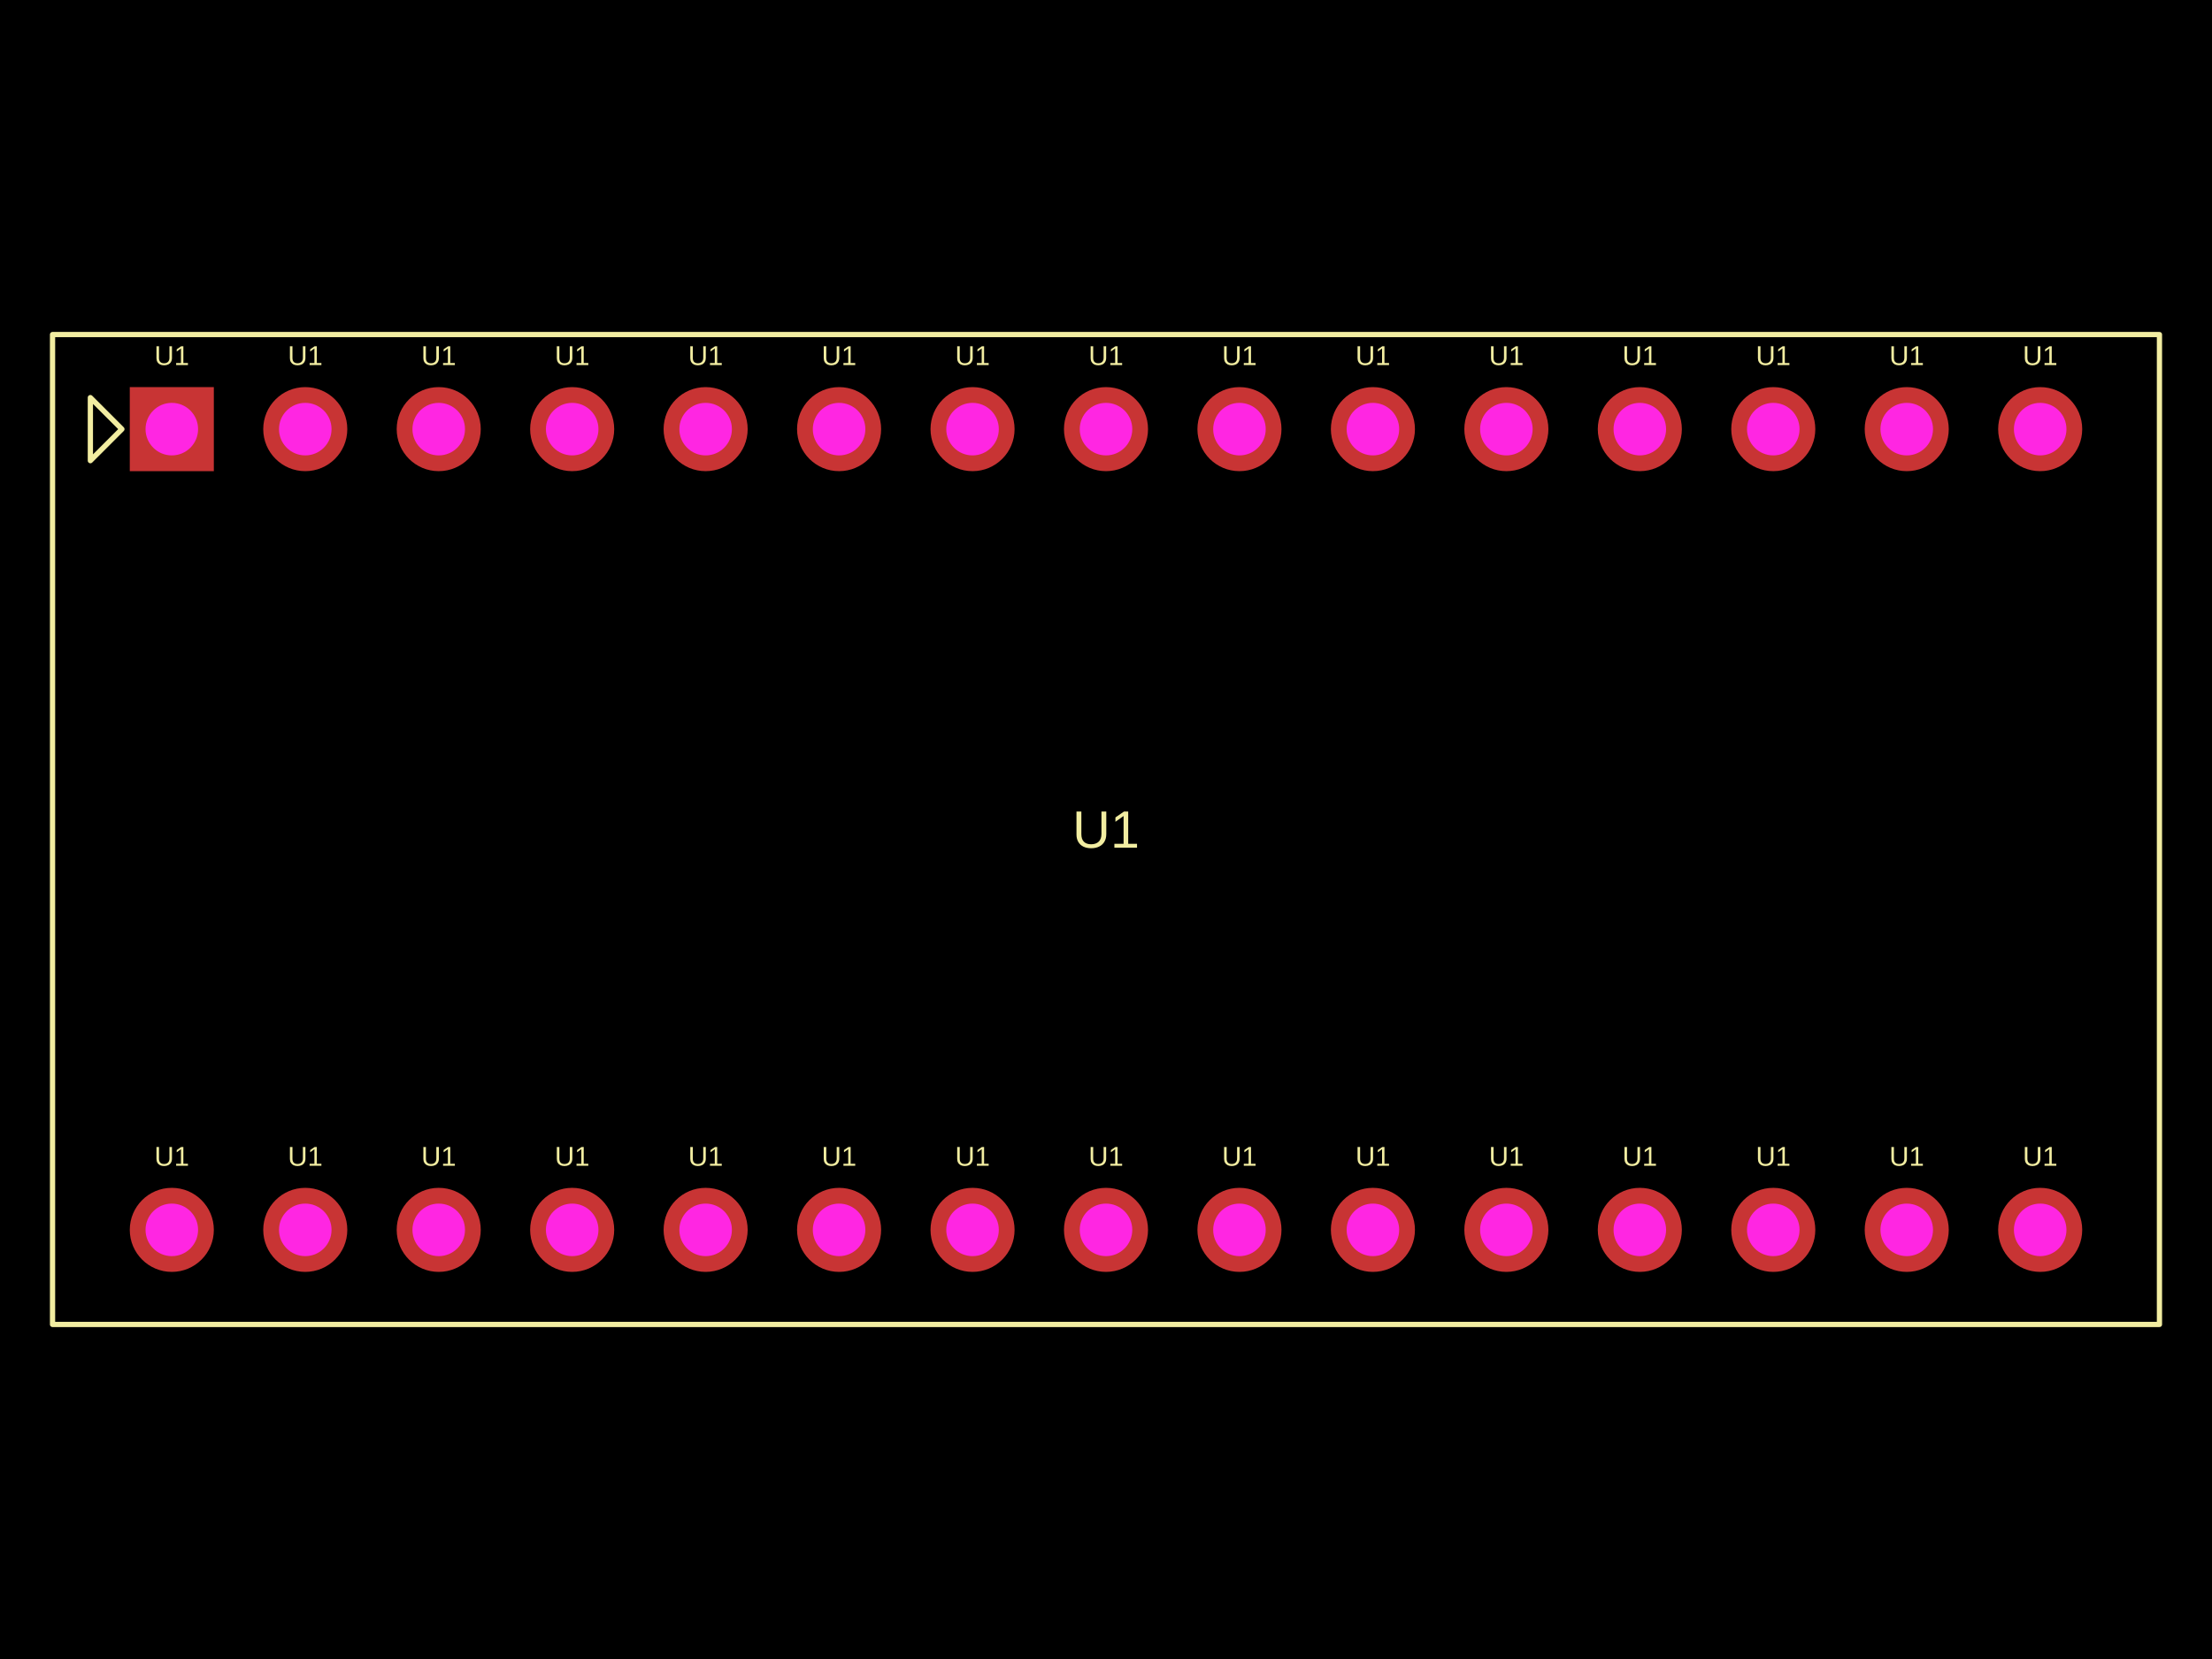
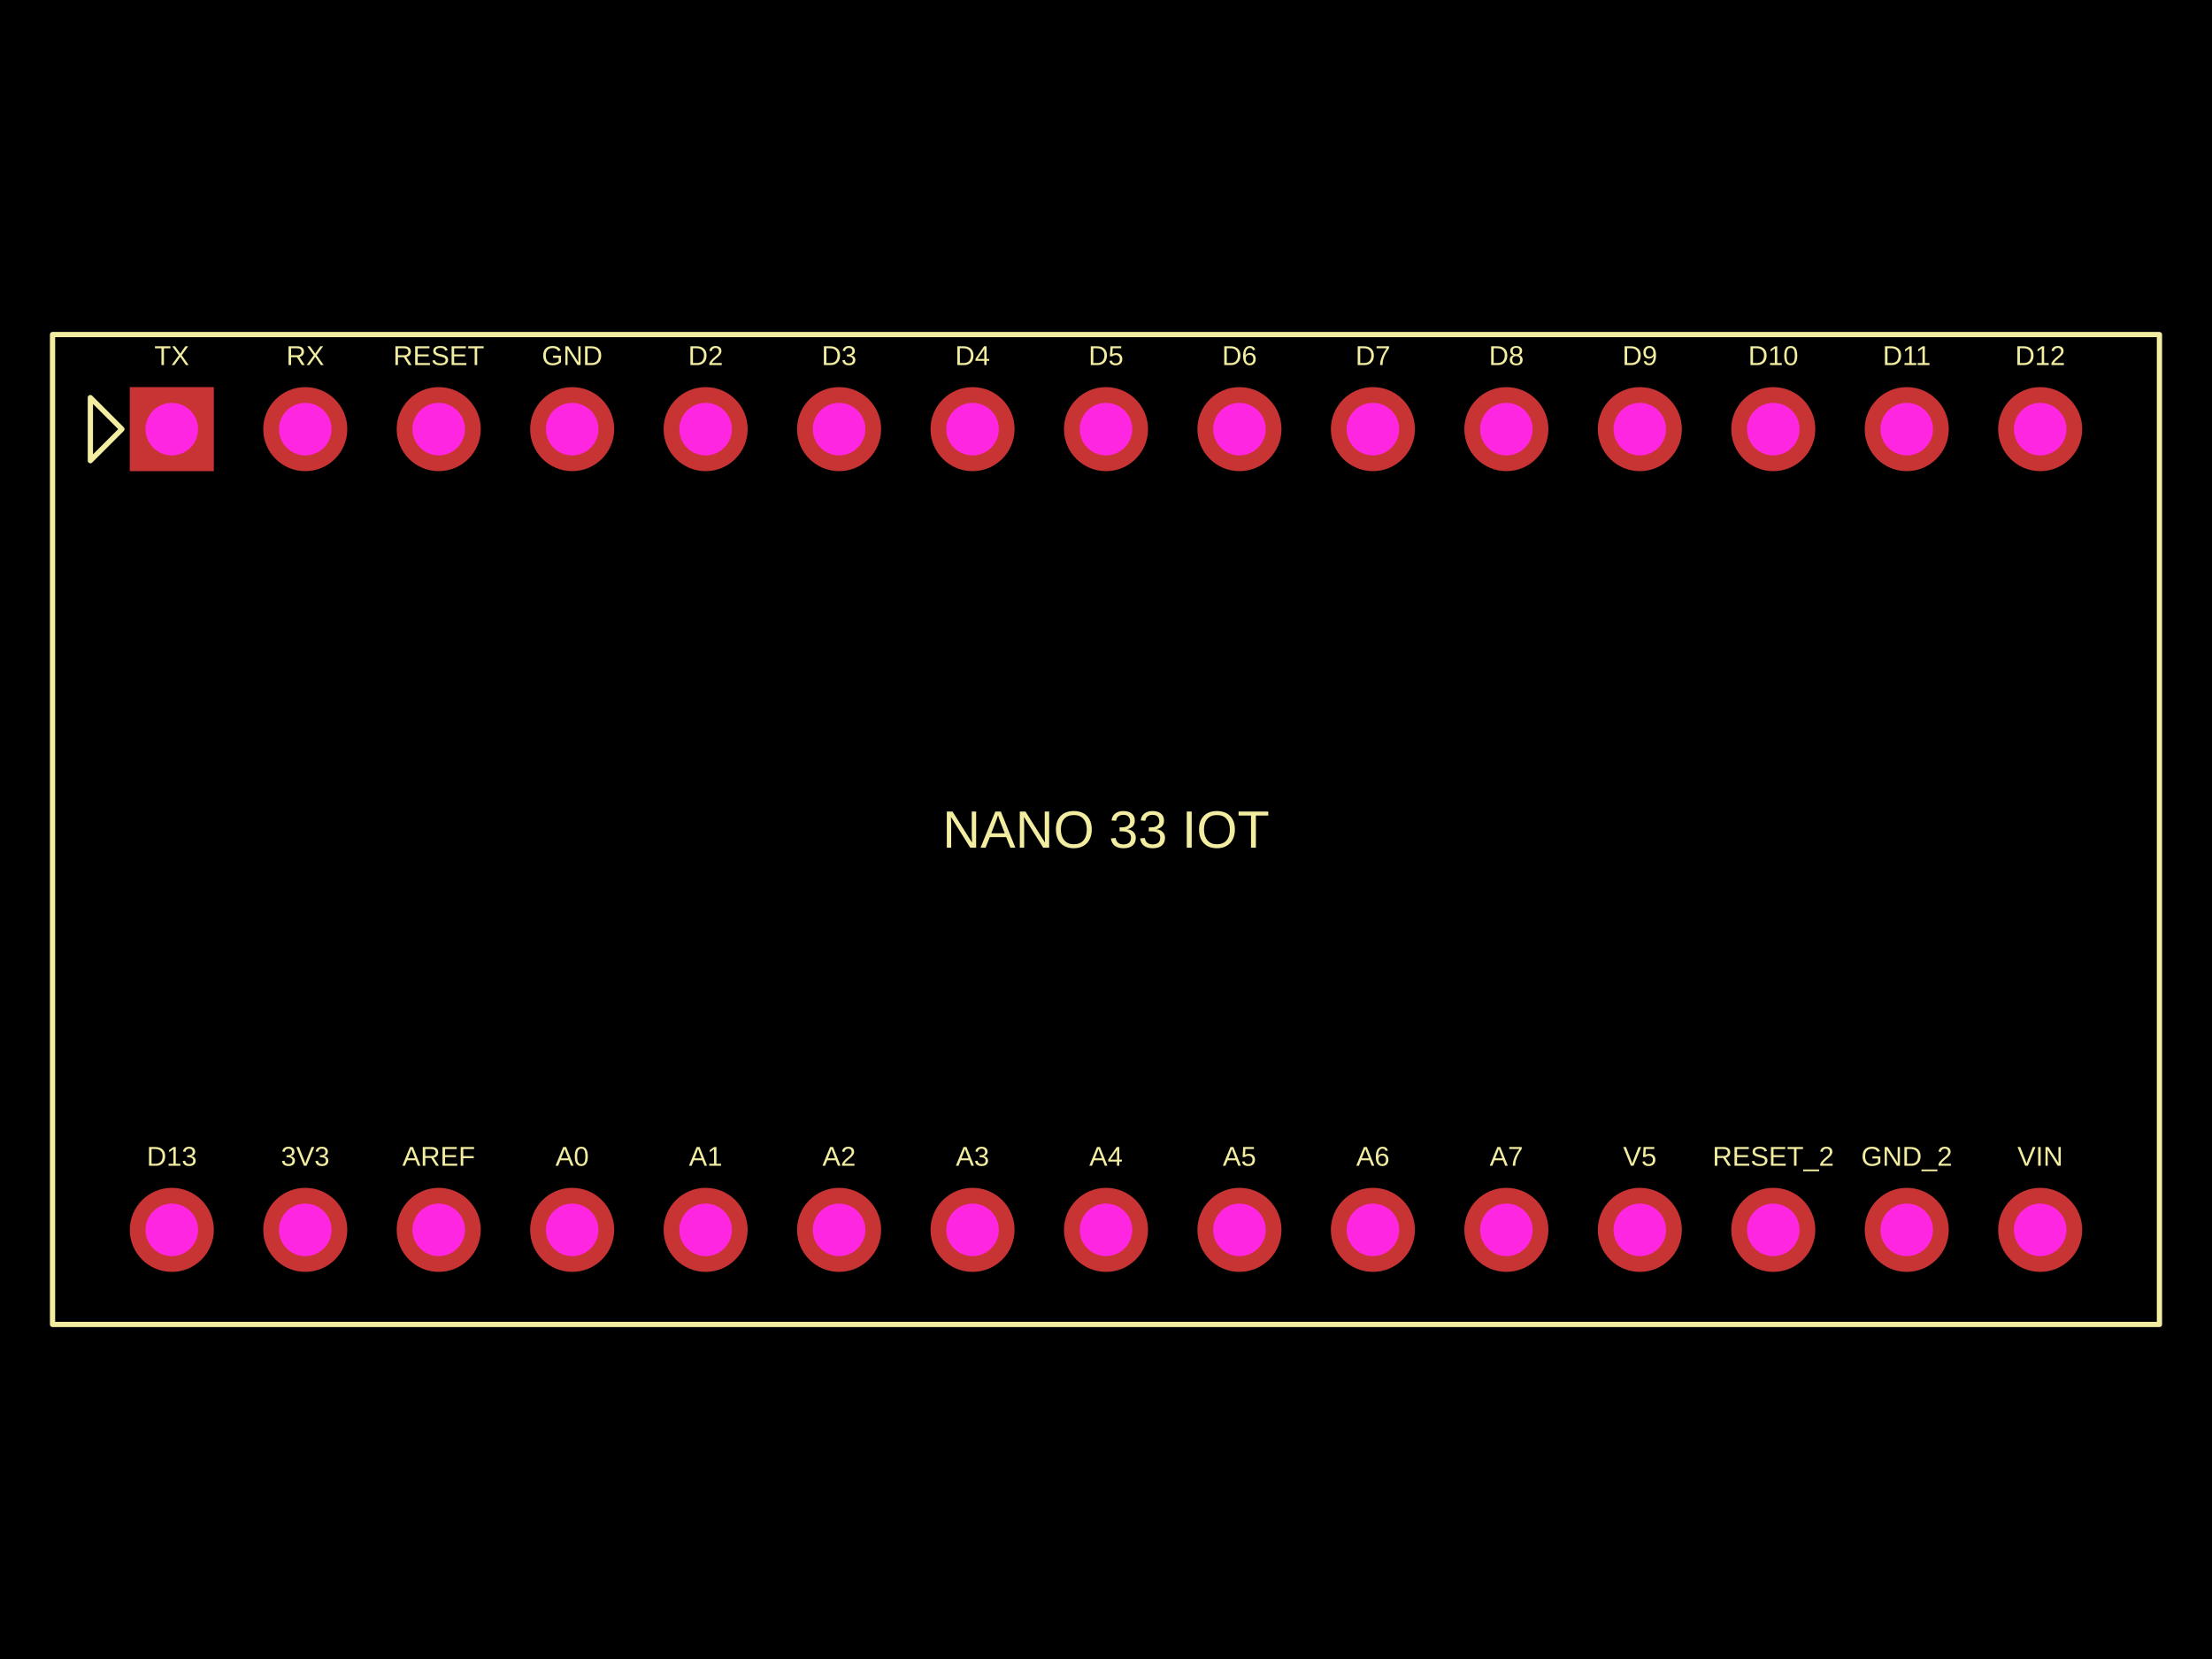
- <svg xmlns="http://www.w3.org/2000/svg" width="800" height="600" data-software-used-string="@tscircuit/core@0.0.1580">
+ <svg xmlns="http://www.w3.org/2000/svg" width="800" height="600" data-software-used-string="@tscircuit/core@0.0.1585">
  <style />
  <rect class="boundary" x="0" y="0" fill="#000" width="800" height="600" data-type="pcb_background" data-pcb-layer="global" />
  <rect class="pcb-boundary" fill="none" stroke="#fff" stroke-width="0.3" x="19.002" y="120.998" width="761.995" height="358.005" data-type="pcb_boundary" data-pcb-layer="global" />
-   <text x="0" y="0" dx="0" dy="0" fill="#f2eda1" font-family="Arial, sans-serif" font-size="9.881" text-anchor="middle" dominant-baseline="central" transform="matrix(1,0,0,1,62.13777,128.5986)" class="pcb-silkscreen-text pcb-silkscreen-top" data-pcb-silkscreen-text-id="pcb_silkscreen_text_0" stroke="none" data-type="pcb_silkscreen_text" data-pcb-layer="top">U1</text>
-   <text x="0" y="0" dx="0" dy="0" fill="#f2eda1" font-family="Arial, sans-serif" font-size="9.881" text-anchor="middle" dominant-baseline="central" transform="matrix(1,0,0,1,110.4038,128.5986)" class="pcb-silkscreen-text pcb-silkscreen-top" data-pcb-silkscreen-text-id="pcb_silkscreen_text_1" stroke="none" data-type="pcb_silkscreen_text" data-pcb-layer="top">U1</text>
-   <text x="0" y="0" dx="0" dy="0" fill="#f2eda1" font-family="Arial, sans-serif" font-size="9.881" text-anchor="middle" dominant-baseline="central" transform="matrix(1,0,0,1,158.6698,128.5986)" class="pcb-silkscreen-text pcb-silkscreen-top" data-pcb-silkscreen-text-id="pcb_silkscreen_text_2" stroke="none" data-type="pcb_silkscreen_text" data-pcb-layer="top">U1</text>
-   <text x="0" y="0" dx="0" dy="0" fill="#f2eda1" font-family="Arial, sans-serif" font-size="9.881" text-anchor="middle" dominant-baseline="central" transform="matrix(1,0,0,1,206.9359,128.5986)" class="pcb-silkscreen-text pcb-silkscreen-top" data-pcb-silkscreen-text-id="pcb_silkscreen_text_3" stroke="none" data-type="pcb_silkscreen_text" data-pcb-layer="top">U1</text>
-   <text x="0" y="0" dx="0" dy="0" fill="#f2eda1" font-family="Arial, sans-serif" font-size="9.881" text-anchor="middle" dominant-baseline="central" transform="matrix(1,0,0,1,255.2019,128.5986)" class="pcb-silkscreen-text pcb-silkscreen-top" data-pcb-silkscreen-text-id="pcb_silkscreen_text_4" stroke="none" data-type="pcb_silkscreen_text" data-pcb-layer="top">U1</text>
-   <text x="0" y="0" dx="0" dy="0" fill="#f2eda1" font-family="Arial, sans-serif" font-size="9.881" text-anchor="middle" dominant-baseline="central" transform="matrix(1,0,0,1,303.4679,128.5986)" class="pcb-silkscreen-text pcb-silkscreen-top" data-pcb-silkscreen-text-id="pcb_silkscreen_text_5" stroke="none" data-type="pcb_silkscreen_text" data-pcb-layer="top">U1</text>
-   <text x="0" y="0" dx="0" dy="0" fill="#f2eda1" font-family="Arial, sans-serif" font-size="9.881" text-anchor="middle" dominant-baseline="central" transform="matrix(1,0,0,1,351.734,128.5986)" class="pcb-silkscreen-text pcb-silkscreen-top" data-pcb-silkscreen-text-id="pcb_silkscreen_text_6" stroke="none" data-type="pcb_silkscreen_text" data-pcb-layer="top">U1</text>
-   <text x="0" y="0" dx="0" dy="0" fill="#f2eda1" font-family="Arial, sans-serif" font-size="9.881" text-anchor="middle" dominant-baseline="central" transform="matrix(1,0,0,1,400,128.5986)" class="pcb-silkscreen-text pcb-silkscreen-top" data-pcb-silkscreen-text-id="pcb_silkscreen_text_7" stroke="none" data-type="pcb_silkscreen_text" data-pcb-layer="top">U1</text>
-   <text x="0" y="0" dx="0" dy="0" fill="#f2eda1" font-family="Arial, sans-serif" font-size="9.881" text-anchor="middle" dominant-baseline="central" transform="matrix(1,0,0,1,448.266,128.5986)" class="pcb-silkscreen-text pcb-silkscreen-top" data-pcb-silkscreen-text-id="pcb_silkscreen_text_8" stroke="none" data-type="pcb_silkscreen_text" data-pcb-layer="top">U1</text>
-   <text x="0" y="0" dx="0" dy="0" fill="#f2eda1" font-family="Arial, sans-serif" font-size="9.881" text-anchor="middle" dominant-baseline="central" transform="matrix(1,0,0,1,496.5321,128.5986)" class="pcb-silkscreen-text pcb-silkscreen-top" data-pcb-silkscreen-text-id="pcb_silkscreen_text_9" stroke="none" data-type="pcb_silkscreen_text" data-pcb-layer="top">U1</text>
-   <text x="0" y="0" dx="0" dy="0" fill="#f2eda1" font-family="Arial, sans-serif" font-size="9.881" text-anchor="middle" dominant-baseline="central" transform="matrix(1,0,0,1,544.7981,128.5986)" class="pcb-silkscreen-text pcb-silkscreen-top" data-pcb-silkscreen-text-id="pcb_silkscreen_text_10" stroke="none" data-type="pcb_silkscreen_text" data-pcb-layer="top">U1</text>
-   <text x="0" y="0" dx="0" dy="0" fill="#f2eda1" font-family="Arial, sans-serif" font-size="9.881" text-anchor="middle" dominant-baseline="central" transform="matrix(1,0,0,1,593.0641,128.5986)" class="pcb-silkscreen-text pcb-silkscreen-top" data-pcb-silkscreen-text-id="pcb_silkscreen_text_11" stroke="none" data-type="pcb_silkscreen_text" data-pcb-layer="top">U1</text>
-   <text x="0" y="0" dx="0" dy="0" fill="#f2eda1" font-family="Arial, sans-serif" font-size="9.881" text-anchor="middle" dominant-baseline="central" transform="matrix(1,0,0,1,641.3302,128.5986)" class="pcb-silkscreen-text pcb-silkscreen-top" data-pcb-silkscreen-text-id="pcb_silkscreen_text_12" stroke="none" data-type="pcb_silkscreen_text" data-pcb-layer="top">U1</text>
-   <text x="0" y="0" dx="0" dy="0" fill="#f2eda1" font-family="Arial, sans-serif" font-size="9.881" text-anchor="middle" dominant-baseline="central" transform="matrix(1,0,0,1,689.5962,128.5986)" class="pcb-silkscreen-text pcb-silkscreen-top" data-pcb-silkscreen-text-id="pcb_silkscreen_text_13" stroke="none" data-type="pcb_silkscreen_text" data-pcb-layer="top">U1</text>
-   <text x="0" y="0" dx="0" dy="0" fill="#f2eda1" font-family="Arial, sans-serif" font-size="9.881" text-anchor="middle" dominant-baseline="central" transform="matrix(1,0,0,1,737.8622,128.5986)" class="pcb-silkscreen-text pcb-silkscreen-top" data-pcb-silkscreen-text-id="pcb_silkscreen_text_14" stroke="none" data-type="pcb_silkscreen_text" data-pcb-layer="top">U1</text>
-   <text x="0" y="0" dx="0" dy="0" fill="#f2eda1" font-family="Arial, sans-serif" font-size="9.881" text-anchor="middle" dominant-baseline="central" transform="matrix(1,0,0,1,62.13777,418.1948)" class="pcb-silkscreen-text pcb-silkscreen-top" data-pcb-silkscreen-text-id="pcb_silkscreen_text_15" stroke="none" data-type="pcb_silkscreen_text" data-pcb-layer="top">U1</text>
-   <text x="0" y="0" dx="0" dy="0" fill="#f2eda1" font-family="Arial, sans-serif" font-size="9.881" text-anchor="middle" dominant-baseline="central" transform="matrix(1,0,0,1,110.4038,418.1948)" class="pcb-silkscreen-text pcb-silkscreen-top" data-pcb-silkscreen-text-id="pcb_silkscreen_text_16" stroke="none" data-type="pcb_silkscreen_text" data-pcb-layer="top">U1</text>
-   <text x="0" y="0" dx="0" dy="0" fill="#f2eda1" font-family="Arial, sans-serif" font-size="9.881" text-anchor="middle" dominant-baseline="central" transform="matrix(1,0,0,1,158.6698,418.1948)" class="pcb-silkscreen-text pcb-silkscreen-top" data-pcb-silkscreen-text-id="pcb_silkscreen_text_17" stroke="none" data-type="pcb_silkscreen_text" data-pcb-layer="top">U1</text>
-   <text x="0" y="0" dx="0" dy="0" fill="#f2eda1" font-family="Arial, sans-serif" font-size="9.881" text-anchor="middle" dominant-baseline="central" transform="matrix(1,0,0,1,206.9359,418.1948)" class="pcb-silkscreen-text pcb-silkscreen-top" data-pcb-silkscreen-text-id="pcb_silkscreen_text_18" stroke="none" data-type="pcb_silkscreen_text" data-pcb-layer="top">U1</text>
-   <text x="0" y="0" dx="0" dy="0" fill="#f2eda1" font-family="Arial, sans-serif" font-size="9.881" text-anchor="middle" dominant-baseline="central" transform="matrix(1,0,0,1,255.2019,418.1948)" class="pcb-silkscreen-text pcb-silkscreen-top" data-pcb-silkscreen-text-id="pcb_silkscreen_text_19" stroke="none" data-type="pcb_silkscreen_text" data-pcb-layer="top">U1</text>
-   <text x="0" y="0" dx="0" dy="0" fill="#f2eda1" font-family="Arial, sans-serif" font-size="9.881" text-anchor="middle" dominant-baseline="central" transform="matrix(1,0,0,1,303.4679,418.1948)" class="pcb-silkscreen-text pcb-silkscreen-top" data-pcb-silkscreen-text-id="pcb_silkscreen_text_20" stroke="none" data-type="pcb_silkscreen_text" data-pcb-layer="top">U1</text>
-   <text x="0" y="0" dx="0" dy="0" fill="#f2eda1" font-family="Arial, sans-serif" font-size="9.881" text-anchor="middle" dominant-baseline="central" transform="matrix(1,0,0,1,351.734,418.1948)" class="pcb-silkscreen-text pcb-silkscreen-top" data-pcb-silkscreen-text-id="pcb_silkscreen_text_21" stroke="none" data-type="pcb_silkscreen_text" data-pcb-layer="top">U1</text>
-   <text x="0" y="0" dx="0" dy="0" fill="#f2eda1" font-family="Arial, sans-serif" font-size="9.881" text-anchor="middle" dominant-baseline="central" transform="matrix(1,0,0,1,400,418.1948)" class="pcb-silkscreen-text pcb-silkscreen-top" data-pcb-silkscreen-text-id="pcb_silkscreen_text_22" stroke="none" data-type="pcb_silkscreen_text" data-pcb-layer="top">U1</text>
-   <text x="0" y="0" dx="0" dy="0" fill="#f2eda1" font-family="Arial, sans-serif" font-size="9.881" text-anchor="middle" dominant-baseline="central" transform="matrix(1,0,0,1,448.266,418.1948)" class="pcb-silkscreen-text pcb-silkscreen-top" data-pcb-silkscreen-text-id="pcb_silkscreen_text_23" stroke="none" data-type="pcb_silkscreen_text" data-pcb-layer="top">U1</text>
-   <text x="0" y="0" dx="0" dy="0" fill="#f2eda1" font-family="Arial, sans-serif" font-size="9.881" text-anchor="middle" dominant-baseline="central" transform="matrix(1,0,0,1,496.5321,418.1948)" class="pcb-silkscreen-text pcb-silkscreen-top" data-pcb-silkscreen-text-id="pcb_silkscreen_text_24" stroke="none" data-type="pcb_silkscreen_text" data-pcb-layer="top">U1</text>
-   <text x="0" y="0" dx="0" dy="0" fill="#f2eda1" font-family="Arial, sans-serif" font-size="9.881" text-anchor="middle" dominant-baseline="central" transform="matrix(1,0,0,1,544.7981,418.1948)" class="pcb-silkscreen-text pcb-silkscreen-top" data-pcb-silkscreen-text-id="pcb_silkscreen_text_25" stroke="none" data-type="pcb_silkscreen_text" data-pcb-layer="top">U1</text>
-   <text x="0" y="0" dx="0" dy="0" fill="#f2eda1" font-family="Arial, sans-serif" font-size="9.881" text-anchor="middle" dominant-baseline="central" transform="matrix(1,0,0,1,593.0641,418.1948)" class="pcb-silkscreen-text pcb-silkscreen-top" data-pcb-silkscreen-text-id="pcb_silkscreen_text_26" stroke="none" data-type="pcb_silkscreen_text" data-pcb-layer="top">U1</text>
-   <text x="0" y="0" dx="0" dy="0" fill="#f2eda1" font-family="Arial, sans-serif" font-size="9.881" text-anchor="middle" dominant-baseline="central" transform="matrix(1,0,0,1,641.3302,418.1948)" class="pcb-silkscreen-text pcb-silkscreen-top" data-pcb-silkscreen-text-id="pcb_silkscreen_text_27" stroke="none" data-type="pcb_silkscreen_text" data-pcb-layer="top">U1</text>
-   <text x="0" y="0" dx="0" dy="0" fill="#f2eda1" font-family="Arial, sans-serif" font-size="9.881" text-anchor="middle" dominant-baseline="central" transform="matrix(1,0,0,1,689.5962,418.1948)" class="pcb-silkscreen-text pcb-silkscreen-top" data-pcb-silkscreen-text-id="pcb_silkscreen_text_28" stroke="none" data-type="pcb_silkscreen_text" data-pcb-layer="top">U1</text>
-   <text x="0" y="0" dx="0" dy="0" fill="#f2eda1" font-family="Arial, sans-serif" font-size="9.881" text-anchor="middle" dominant-baseline="central" transform="matrix(1,0,0,1,737.8622,418.1948)" class="pcb-silkscreen-text pcb-silkscreen-top" data-pcb-silkscreen-text-id="pcb_silkscreen_text_29" stroke="none" data-type="pcb_silkscreen_text" data-pcb-layer="top">U1</text>
+   <text x="0" y="0" dx="0" dy="0" fill="#f2eda1" font-family="Arial, sans-serif" font-size="9.881" text-anchor="middle" dominant-baseline="central" transform="matrix(1,0,0,1,62.13777,128.5986)" class="pcb-silkscreen-text pcb-silkscreen-top" data-pcb-silkscreen-text-id="pcb_silkscreen_text_0" stroke="none" data-type="pcb_silkscreen_text" data-pcb-layer="top">TX</text>
+   <text x="0" y="0" dx="0" dy="0" fill="#f2eda1" font-family="Arial, sans-serif" font-size="9.881" text-anchor="middle" dominant-baseline="central" transform="matrix(1,0,0,1,110.4038,128.5986)" class="pcb-silkscreen-text pcb-silkscreen-top" data-pcb-silkscreen-text-id="pcb_silkscreen_text_1" stroke="none" data-type="pcb_silkscreen_text" data-pcb-layer="top">RX</text>
+   <text x="0" y="0" dx="0" dy="0" fill="#f2eda1" font-family="Arial, sans-serif" font-size="9.881" text-anchor="middle" dominant-baseline="central" transform="matrix(1,0,0,1,158.6698,128.5986)" class="pcb-silkscreen-text pcb-silkscreen-top" data-pcb-silkscreen-text-id="pcb_silkscreen_text_2" stroke="none" data-type="pcb_silkscreen_text" data-pcb-layer="top">RESET</text>
+   <text x="0" y="0" dx="0" dy="0" fill="#f2eda1" font-family="Arial, sans-serif" font-size="9.881" text-anchor="middle" dominant-baseline="central" transform="matrix(1,0,0,1,206.9359,128.5986)" class="pcb-silkscreen-text pcb-silkscreen-top" data-pcb-silkscreen-text-id="pcb_silkscreen_text_3" stroke="none" data-type="pcb_silkscreen_text" data-pcb-layer="top">GND</text>
+   <text x="0" y="0" dx="0" dy="0" fill="#f2eda1" font-family="Arial, sans-serif" font-size="9.881" text-anchor="middle" dominant-baseline="central" transform="matrix(1,0,0,1,255.2019,128.5986)" class="pcb-silkscreen-text pcb-silkscreen-top" data-pcb-silkscreen-text-id="pcb_silkscreen_text_4" stroke="none" data-type="pcb_silkscreen_text" data-pcb-layer="top">D2</text>
+   <text x="0" y="0" dx="0" dy="0" fill="#f2eda1" font-family="Arial, sans-serif" font-size="9.881" text-anchor="middle" dominant-baseline="central" transform="matrix(1,0,0,1,303.4679,128.5986)" class="pcb-silkscreen-text pcb-silkscreen-top" data-pcb-silkscreen-text-id="pcb_silkscreen_text_5" stroke="none" data-type="pcb_silkscreen_text" data-pcb-layer="top">D3</text>
+   <text x="0" y="0" dx="0" dy="0" fill="#f2eda1" font-family="Arial, sans-serif" font-size="9.881" text-anchor="middle" dominant-baseline="central" transform="matrix(1,0,0,1,351.734,128.5986)" class="pcb-silkscreen-text pcb-silkscreen-top" data-pcb-silkscreen-text-id="pcb_silkscreen_text_6" stroke="none" data-type="pcb_silkscreen_text" data-pcb-layer="top">D4</text>
+   <text x="0" y="0" dx="0" dy="0" fill="#f2eda1" font-family="Arial, sans-serif" font-size="9.881" text-anchor="middle" dominant-baseline="central" transform="matrix(1,0,0,1,400,128.5986)" class="pcb-silkscreen-text pcb-silkscreen-top" data-pcb-silkscreen-text-id="pcb_silkscreen_text_7" stroke="none" data-type="pcb_silkscreen_text" data-pcb-layer="top">D5</text>
+   <text x="0" y="0" dx="0" dy="0" fill="#f2eda1" font-family="Arial, sans-serif" font-size="9.881" text-anchor="middle" dominant-baseline="central" transform="matrix(1,0,0,1,448.266,128.5986)" class="pcb-silkscreen-text pcb-silkscreen-top" data-pcb-silkscreen-text-id="pcb_silkscreen_text_8" stroke="none" data-type="pcb_silkscreen_text" data-pcb-layer="top">D6</text>
+   <text x="0" y="0" dx="0" dy="0" fill="#f2eda1" font-family="Arial, sans-serif" font-size="9.881" text-anchor="middle" dominant-baseline="central" transform="matrix(1,0,0,1,496.5321,128.5986)" class="pcb-silkscreen-text pcb-silkscreen-top" data-pcb-silkscreen-text-id="pcb_silkscreen_text_9" stroke="none" data-type="pcb_silkscreen_text" data-pcb-layer="top">D7</text>
+   <text x="0" y="0" dx="0" dy="0" fill="#f2eda1" font-family="Arial, sans-serif" font-size="9.881" text-anchor="middle" dominant-baseline="central" transform="matrix(1,0,0,1,544.7981,128.5986)" class="pcb-silkscreen-text pcb-silkscreen-top" data-pcb-silkscreen-text-id="pcb_silkscreen_text_10" stroke="none" data-type="pcb_silkscreen_text" data-pcb-layer="top">D8</text>
+   <text x="0" y="0" dx="0" dy="0" fill="#f2eda1" font-family="Arial, sans-serif" font-size="9.881" text-anchor="middle" dominant-baseline="central" transform="matrix(1,0,0,1,593.0641,128.5986)" class="pcb-silkscreen-text pcb-silkscreen-top" data-pcb-silkscreen-text-id="pcb_silkscreen_text_11" stroke="none" data-type="pcb_silkscreen_text" data-pcb-layer="top">D9</text>
+   <text x="0" y="0" dx="0" dy="0" fill="#f2eda1" font-family="Arial, sans-serif" font-size="9.881" text-anchor="middle" dominant-baseline="central" transform="matrix(1,0,0,1,641.3302,128.5986)" class="pcb-silkscreen-text pcb-silkscreen-top" data-pcb-silkscreen-text-id="pcb_silkscreen_text_12" stroke="none" data-type="pcb_silkscreen_text" data-pcb-layer="top">D10</text>
+   <text x="0" y="0" dx="0" dy="0" fill="#f2eda1" font-family="Arial, sans-serif" font-size="9.881" text-anchor="middle" dominant-baseline="central" transform="matrix(1,0,0,1,689.5962,128.5986)" class="pcb-silkscreen-text pcb-silkscreen-top" data-pcb-silkscreen-text-id="pcb_silkscreen_text_13" stroke="none" data-type="pcb_silkscreen_text" data-pcb-layer="top">D11</text>
+   <text x="0" y="0" dx="0" dy="0" fill="#f2eda1" font-family="Arial, sans-serif" font-size="9.881" text-anchor="middle" dominant-baseline="central" transform="matrix(1,0,0,1,737.8622,128.5986)" class="pcb-silkscreen-text pcb-silkscreen-top" data-pcb-silkscreen-text-id="pcb_silkscreen_text_14" stroke="none" data-type="pcb_silkscreen_text" data-pcb-layer="top">D12</text>
+   <text x="0" y="0" dx="0" dy="0" fill="#f2eda1" font-family="Arial, sans-serif" font-size="9.881" text-anchor="middle" dominant-baseline="central" transform="matrix(1,0,0,1,62.13777,418.1948)" class="pcb-silkscreen-text pcb-silkscreen-top" data-pcb-silkscreen-text-id="pcb_silkscreen_text_15" stroke="none" data-type="pcb_silkscreen_text" data-pcb-layer="top">D13</text>
+   <text x="0" y="0" dx="0" dy="0" fill="#f2eda1" font-family="Arial, sans-serif" font-size="9.881" text-anchor="middle" dominant-baseline="central" transform="matrix(1,0,0,1,110.4038,418.1948)" class="pcb-silkscreen-text pcb-silkscreen-top" data-pcb-silkscreen-text-id="pcb_silkscreen_text_16" stroke="none" data-type="pcb_silkscreen_text" data-pcb-layer="top">3V3</text>
+   <text x="0" y="0" dx="0" dy="0" fill="#f2eda1" font-family="Arial, sans-serif" font-size="9.881" text-anchor="middle" dominant-baseline="central" transform="matrix(1,0,0,1,158.6698,418.1948)" class="pcb-silkscreen-text pcb-silkscreen-top" data-pcb-silkscreen-text-id="pcb_silkscreen_text_17" stroke="none" data-type="pcb_silkscreen_text" data-pcb-layer="top">AREF</text>
+   <text x="0" y="0" dx="0" dy="0" fill="#f2eda1" font-family="Arial, sans-serif" font-size="9.881" text-anchor="middle" dominant-baseline="central" transform="matrix(1,0,0,1,206.9359,418.1948)" class="pcb-silkscreen-text pcb-silkscreen-top" data-pcb-silkscreen-text-id="pcb_silkscreen_text_18" stroke="none" data-type="pcb_silkscreen_text" data-pcb-layer="top">A0</text>
+   <text x="0" y="0" dx="0" dy="0" fill="#f2eda1" font-family="Arial, sans-serif" font-size="9.881" text-anchor="middle" dominant-baseline="central" transform="matrix(1,0,0,1,255.2019,418.1948)" class="pcb-silkscreen-text pcb-silkscreen-top" data-pcb-silkscreen-text-id="pcb_silkscreen_text_19" stroke="none" data-type="pcb_silkscreen_text" data-pcb-layer="top">A1</text>
+   <text x="0" y="0" dx="0" dy="0" fill="#f2eda1" font-family="Arial, sans-serif" font-size="9.881" text-anchor="middle" dominant-baseline="central" transform="matrix(1,0,0,1,303.4679,418.1948)" class="pcb-silkscreen-text pcb-silkscreen-top" data-pcb-silkscreen-text-id="pcb_silkscreen_text_20" stroke="none" data-type="pcb_silkscreen_text" data-pcb-layer="top">A2</text>
+   <text x="0" y="0" dx="0" dy="0" fill="#f2eda1" font-family="Arial, sans-serif" font-size="9.881" text-anchor="middle" dominant-baseline="central" transform="matrix(1,0,0,1,351.734,418.1948)" class="pcb-silkscreen-text pcb-silkscreen-top" data-pcb-silkscreen-text-id="pcb_silkscreen_text_21" stroke="none" data-type="pcb_silkscreen_text" data-pcb-layer="top">A3</text>
+   <text x="0" y="0" dx="0" dy="0" fill="#f2eda1" font-family="Arial, sans-serif" font-size="9.881" text-anchor="middle" dominant-baseline="central" transform="matrix(1,0,0,1,400,418.1948)" class="pcb-silkscreen-text pcb-silkscreen-top" data-pcb-silkscreen-text-id="pcb_silkscreen_text_22" stroke="none" data-type="pcb_silkscreen_text" data-pcb-layer="top">A4</text>
+   <text x="0" y="0" dx="0" dy="0" fill="#f2eda1" font-family="Arial, sans-serif" font-size="9.881" text-anchor="middle" dominant-baseline="central" transform="matrix(1,0,0,1,448.266,418.1948)" class="pcb-silkscreen-text pcb-silkscreen-top" data-pcb-silkscreen-text-id="pcb_silkscreen_text_23" stroke="none" data-type="pcb_silkscreen_text" data-pcb-layer="top">A5</text>
+   <text x="0" y="0" dx="0" dy="0" fill="#f2eda1" font-family="Arial, sans-serif" font-size="9.881" text-anchor="middle" dominant-baseline="central" transform="matrix(1,0,0,1,496.5321,418.1948)" class="pcb-silkscreen-text pcb-silkscreen-top" data-pcb-silkscreen-text-id="pcb_silkscreen_text_24" stroke="none" data-type="pcb_silkscreen_text" data-pcb-layer="top">A6</text>
+   <text x="0" y="0" dx="0" dy="0" fill="#f2eda1" font-family="Arial, sans-serif" font-size="9.881" text-anchor="middle" dominant-baseline="central" transform="matrix(1,0,0,1,544.7981,418.1948)" class="pcb-silkscreen-text pcb-silkscreen-top" data-pcb-silkscreen-text-id="pcb_silkscreen_text_25" stroke="none" data-type="pcb_silkscreen_text" data-pcb-layer="top">A7</text>
+   <text x="0" y="0" dx="0" dy="0" fill="#f2eda1" font-family="Arial, sans-serif" font-size="9.881" text-anchor="middle" dominant-baseline="central" transform="matrix(1,0,0,1,593.0641,418.1948)" class="pcb-silkscreen-text pcb-silkscreen-top" data-pcb-silkscreen-text-id="pcb_silkscreen_text_26" stroke="none" data-type="pcb_silkscreen_text" data-pcb-layer="top">V5</text>
+   <text x="0" y="0" dx="0" dy="0" fill="#f2eda1" font-family="Arial, sans-serif" font-size="9.881" text-anchor="middle" dominant-baseline="central" transform="matrix(1,0,0,1,641.3302,418.1948)" class="pcb-silkscreen-text pcb-silkscreen-top" data-pcb-silkscreen-text-id="pcb_silkscreen_text_27" stroke="none" data-type="pcb_silkscreen_text" data-pcb-layer="top">RESET_2</text>
+   <text x="0" y="0" dx="0" dy="0" fill="#f2eda1" font-family="Arial, sans-serif" font-size="9.881" text-anchor="middle" dominant-baseline="central" transform="matrix(1,0,0,1,689.5962,418.1948)" class="pcb-silkscreen-text pcb-silkscreen-top" data-pcb-silkscreen-text-id="pcb_silkscreen_text_28" stroke="none" data-type="pcb_silkscreen_text" data-pcb-layer="top">GND_2</text>
+   <text x="0" y="0" dx="0" dy="0" fill="#f2eda1" font-family="Arial, sans-serif" font-size="9.881" text-anchor="middle" dominant-baseline="central" transform="matrix(1,0,0,1,737.8622,418.1948)" class="pcb-silkscreen-text pcb-silkscreen-top" data-pcb-silkscreen-text-id="pcb_silkscreen_text_29" stroke="none" data-type="pcb_silkscreen_text" data-pcb-layer="top">VIN</text>
  <path class="pcb-silkscreen pcb-silkscreen-top" d="M 19.002 479.002 L 780.998 479.002 L 780.998 120.998 L 19.002 120.998 L 19.002 479.002 Z" fill="none" stroke="#f2eda1" stroke-width="1.9" stroke-linecap="round" stroke-linejoin="round" data-pcb-component-id="pcb_component_0" data-pcb-silkscreen-path-id="pcb_silkscreen_path_0" data-type="pcb_silkscreen_path" data-pcb-layer="top" />
  <path class="pcb-silkscreen pcb-silkscreen-top" d="M 44.086 155.202 L 32.684 166.603 L 32.684 143.8 L 44.086 155.202 Z" fill="none" stroke="#f2eda1" stroke-width="1.9" stroke-linecap="round" stroke-linejoin="round" data-pcb-component-id="pcb_component_0" data-pcb-silkscreen-path-id="pcb_silkscreen_path_1" data-type="pcb_silkscreen_path" data-pcb-layer="top" />
-   <text x="0" y="0" dx="0" dy="0" fill="#f2eda1" font-family="Arial, sans-serif" font-size="19.002" text-anchor="middle" dominant-baseline="central" transform="matrix(1,0,0,1,400,300)" class="pcb-silkscreen-text pcb-silkscreen-top" data-pcb-silkscreen-text-id="pcb_silkscreen_text_30" stroke="none" data-type="pcb_silkscreen_text" data-pcb-layer="top">U1</text>
+   <text x="0" y="0" dx="0" dy="0" fill="#f2eda1" font-family="Arial, sans-serif" font-size="19.002" text-anchor="middle" dominant-baseline="central" transform="matrix(1,0,0,1,400,300)" class="pcb-silkscreen-text pcb-silkscreen-top" data-pcb-silkscreen-text-id="pcb_silkscreen_text_30" stroke="none" data-type="pcb_silkscreen_text" data-pcb-layer="top">NANO 33 IOT</text>
  <g data-type="pcb_plated_hole" data-pcb-layer="through" data-pad-name="U1.TX">
    <rect class="pcb-hole-outer-pad" fill="rgb(200, 52, 52)" x="46.936" y="140" width="30.404" height="30.404" data-type="pcb_plated_hole" data-pcb-layer="top" />
    <circle class="pcb-hole-inner" fill="#FF26E2" cx="62.138" cy="155.202" r="9.501" data-type="pcb_plated_hole_drill" data-pcb-layer="drill" />
  </g>
  <g data-type="pcb_plated_hole" data-pcb-layer="through" data-pad-name="U1.RX">
    <circle class="pcb-hole-outer" fill="rgb(200, 52, 52)" cx="110.404" cy="155.202" r="15.202" data-type="pcb_plated_hole" data-pcb-layer="top" />
    <circle class="pcb-hole-inner" fill="#FF26E2" cx="110.404" cy="155.202" r="9.501" data-type="pcb_plated_hole_drill" data-pcb-layer="drill" />
  </g>
  <g data-type="pcb_plated_hole" data-pcb-layer="through" data-pad-name="U1.RESET">
    <circle class="pcb-hole-outer" fill="rgb(200, 52, 52)" cx="158.67" cy="155.202" r="15.202" data-type="pcb_plated_hole" data-pcb-layer="top" />
    <circle class="pcb-hole-inner" fill="#FF26E2" cx="158.67" cy="155.202" r="9.501" data-type="pcb_plated_hole_drill" data-pcb-layer="drill" />
  </g>
  <g data-type="pcb_plated_hole" data-pcb-layer="through" data-pad-name="U1.GND">
    <circle class="pcb-hole-outer" fill="rgb(200, 52, 52)" cx="206.936" cy="155.202" r="15.202" data-type="pcb_plated_hole" data-pcb-layer="top" />
    <circle class="pcb-hole-inner" fill="#FF26E2" cx="206.936" cy="155.202" r="9.501" data-type="pcb_plated_hole_drill" data-pcb-layer="drill" />
  </g>
  <g data-type="pcb_plated_hole" data-pcb-layer="through" data-pad-name="U1.D2">
    <circle class="pcb-hole-outer" fill="rgb(200, 52, 52)" cx="255.202" cy="155.202" r="15.202" data-type="pcb_plated_hole" data-pcb-layer="top" />
    <circle class="pcb-hole-inner" fill="#FF26E2" cx="255.202" cy="155.202" r="9.501" data-type="pcb_plated_hole_drill" data-pcb-layer="drill" />
  </g>
  <g data-type="pcb_plated_hole" data-pcb-layer="through" data-pad-name="U1.D3">
    <circle class="pcb-hole-outer" fill="rgb(200, 52, 52)" cx="303.468" cy="155.202" r="15.202" data-type="pcb_plated_hole" data-pcb-layer="top" />
    <circle class="pcb-hole-inner" fill="#FF26E2" cx="303.468" cy="155.202" r="9.501" data-type="pcb_plated_hole_drill" data-pcb-layer="drill" />
  </g>
  <g data-type="pcb_plated_hole" data-pcb-layer="through" data-pad-name="U1.D4">
    <circle class="pcb-hole-outer" fill="rgb(200, 52, 52)" cx="351.734" cy="155.202" r="15.202" data-type="pcb_plated_hole" data-pcb-layer="top" />
    <circle class="pcb-hole-inner" fill="#FF26E2" cx="351.734" cy="155.202" r="9.501" data-type="pcb_plated_hole_drill" data-pcb-layer="drill" />
  </g>
  <g data-type="pcb_plated_hole" data-pcb-layer="through" data-pad-name="U1.D5">
    <circle class="pcb-hole-outer" fill="rgb(200, 52, 52)" cx="400" cy="155.202" r="15.202" data-type="pcb_plated_hole" data-pcb-layer="top" />
    <circle class="pcb-hole-inner" fill="#FF26E2" cx="400" cy="155.202" r="9.501" data-type="pcb_plated_hole_drill" data-pcb-layer="drill" />
  </g>
  <g data-type="pcb_plated_hole" data-pcb-layer="through" data-pad-name="U1.D6">
    <circle class="pcb-hole-outer" fill="rgb(200, 52, 52)" cx="448.266" cy="155.202" r="15.202" data-type="pcb_plated_hole" data-pcb-layer="top" />
    <circle class="pcb-hole-inner" fill="#FF26E2" cx="448.266" cy="155.202" r="9.501" data-type="pcb_plated_hole_drill" data-pcb-layer="drill" />
  </g>
  <g data-type="pcb_plated_hole" data-pcb-layer="through" data-pad-name="U1.D7">
    <circle class="pcb-hole-outer" fill="rgb(200, 52, 52)" cx="496.532" cy="155.202" r="15.202" data-type="pcb_plated_hole" data-pcb-layer="top" />
    <circle class="pcb-hole-inner" fill="#FF26E2" cx="496.532" cy="155.202" r="9.501" data-type="pcb_plated_hole_drill" data-pcb-layer="drill" />
  </g>
  <g data-type="pcb_plated_hole" data-pcb-layer="through" data-pad-name="U1.D8">
    <circle class="pcb-hole-outer" fill="rgb(200, 52, 52)" cx="544.798" cy="155.202" r="15.202" data-type="pcb_plated_hole" data-pcb-layer="top" />
    <circle class="pcb-hole-inner" fill="#FF26E2" cx="544.798" cy="155.202" r="9.501" data-type="pcb_plated_hole_drill" data-pcb-layer="drill" />
  </g>
  <g data-type="pcb_plated_hole" data-pcb-layer="through" data-pad-name="U1.D9">
    <circle class="pcb-hole-outer" fill="rgb(200, 52, 52)" cx="593.064" cy="155.202" r="15.202" data-type="pcb_plated_hole" data-pcb-layer="top" />
    <circle class="pcb-hole-inner" fill="#FF26E2" cx="593.064" cy="155.202" r="9.501" data-type="pcb_plated_hole_drill" data-pcb-layer="drill" />
  </g>
  <g data-type="pcb_plated_hole" data-pcb-layer="through" data-pad-name="U1.D10">
    <circle class="pcb-hole-outer" fill="rgb(200, 52, 52)" cx="641.33" cy="155.202" r="15.202" data-type="pcb_plated_hole" data-pcb-layer="top" />
    <circle class="pcb-hole-inner" fill="#FF26E2" cx="641.33" cy="155.202" r="9.501" data-type="pcb_plated_hole_drill" data-pcb-layer="drill" />
  </g>
  <g data-type="pcb_plated_hole" data-pcb-layer="through" data-pad-name="U1.D11">
    <circle class="pcb-hole-outer" fill="rgb(200, 52, 52)" cx="689.596" cy="155.202" r="15.202" data-type="pcb_plated_hole" data-pcb-layer="top" />
    <circle class="pcb-hole-inner" fill="#FF26E2" cx="689.596" cy="155.202" r="9.501" data-type="pcb_plated_hole_drill" data-pcb-layer="drill" />
  </g>
  <g data-type="pcb_plated_hole" data-pcb-layer="through" data-pad-name="U1.D12">
    <circle class="pcb-hole-outer" fill="rgb(200, 52, 52)" cx="737.862" cy="155.202" r="15.202" data-type="pcb_plated_hole" data-pcb-layer="top" />
    <circle class="pcb-hole-inner" fill="#FF26E2" cx="737.862" cy="155.202" r="9.501" data-type="pcb_plated_hole_drill" data-pcb-layer="drill" />
  </g>
  <g data-type="pcb_plated_hole" data-pcb-layer="through" data-pad-name="U1.D13">
    <circle class="pcb-hole-outer" fill="rgb(200, 52, 52)" cx="62.138" cy="444.798" r="15.202" data-type="pcb_plated_hole" data-pcb-layer="top" />
    <circle class="pcb-hole-inner" fill="#FF26E2" cx="62.138" cy="444.798" r="9.501" data-type="pcb_plated_hole_drill" data-pcb-layer="drill" />
  </g>
  <g data-type="pcb_plated_hole" data-pcb-layer="through" data-pad-name="U1.3V3">
    <circle class="pcb-hole-outer" fill="rgb(200, 52, 52)" cx="110.404" cy="444.798" r="15.202" data-type="pcb_plated_hole" data-pcb-layer="top" />
    <circle class="pcb-hole-inner" fill="#FF26E2" cx="110.404" cy="444.798" r="9.501" data-type="pcb_plated_hole_drill" data-pcb-layer="drill" />
  </g>
  <g data-type="pcb_plated_hole" data-pcb-layer="through" data-pad-name="U1.AREF">
    <circle class="pcb-hole-outer" fill="rgb(200, 52, 52)" cx="158.67" cy="444.798" r="15.202" data-type="pcb_plated_hole" data-pcb-layer="top" />
    <circle class="pcb-hole-inner" fill="#FF26E2" cx="158.67" cy="444.798" r="9.501" data-type="pcb_plated_hole_drill" data-pcb-layer="drill" />
  </g>
  <g data-type="pcb_plated_hole" data-pcb-layer="through" data-pad-name="U1.A0">
    <circle class="pcb-hole-outer" fill="rgb(200, 52, 52)" cx="206.936" cy="444.798" r="15.202" data-type="pcb_plated_hole" data-pcb-layer="top" />
    <circle class="pcb-hole-inner" fill="#FF26E2" cx="206.936" cy="444.798" r="9.501" data-type="pcb_plated_hole_drill" data-pcb-layer="drill" />
  </g>
  <g data-type="pcb_plated_hole" data-pcb-layer="through" data-pad-name="U1.A1">
    <circle class="pcb-hole-outer" fill="rgb(200, 52, 52)" cx="255.202" cy="444.798" r="15.202" data-type="pcb_plated_hole" data-pcb-layer="top" />
    <circle class="pcb-hole-inner" fill="#FF26E2" cx="255.202" cy="444.798" r="9.501" data-type="pcb_plated_hole_drill" data-pcb-layer="drill" />
  </g>
  <g data-type="pcb_plated_hole" data-pcb-layer="through" data-pad-name="U1.A2">
    <circle class="pcb-hole-outer" fill="rgb(200, 52, 52)" cx="303.468" cy="444.798" r="15.202" data-type="pcb_plated_hole" data-pcb-layer="top" />
    <circle class="pcb-hole-inner" fill="#FF26E2" cx="303.468" cy="444.798" r="9.501" data-type="pcb_plated_hole_drill" data-pcb-layer="drill" />
  </g>
  <g data-type="pcb_plated_hole" data-pcb-layer="through" data-pad-name="U1.A3">
    <circle class="pcb-hole-outer" fill="rgb(200, 52, 52)" cx="351.734" cy="444.798" r="15.202" data-type="pcb_plated_hole" data-pcb-layer="top" />
    <circle class="pcb-hole-inner" fill="#FF26E2" cx="351.734" cy="444.798" r="9.501" data-type="pcb_plated_hole_drill" data-pcb-layer="drill" />
  </g>
  <g data-type="pcb_plated_hole" data-pcb-layer="through" data-pad-name="U1.A4">
    <circle class="pcb-hole-outer" fill="rgb(200, 52, 52)" cx="400" cy="444.798" r="15.202" data-type="pcb_plated_hole" data-pcb-layer="top" />
    <circle class="pcb-hole-inner" fill="#FF26E2" cx="400" cy="444.798" r="9.501" data-type="pcb_plated_hole_drill" data-pcb-layer="drill" />
  </g>
  <g data-type="pcb_plated_hole" data-pcb-layer="through" data-pad-name="U1.A5">
    <circle class="pcb-hole-outer" fill="rgb(200, 52, 52)" cx="448.266" cy="444.798" r="15.202" data-type="pcb_plated_hole" data-pcb-layer="top" />
    <circle class="pcb-hole-inner" fill="#FF26E2" cx="448.266" cy="444.798" r="9.501" data-type="pcb_plated_hole_drill" data-pcb-layer="drill" />
  </g>
  <g data-type="pcb_plated_hole" data-pcb-layer="through" data-pad-name="U1.A6">
    <circle class="pcb-hole-outer" fill="rgb(200, 52, 52)" cx="496.532" cy="444.798" r="15.202" data-type="pcb_plated_hole" data-pcb-layer="top" />
    <circle class="pcb-hole-inner" fill="#FF26E2" cx="496.532" cy="444.798" r="9.501" data-type="pcb_plated_hole_drill" data-pcb-layer="drill" />
  </g>
  <g data-type="pcb_plated_hole" data-pcb-layer="through" data-pad-name="U1.A7">
    <circle class="pcb-hole-outer" fill="rgb(200, 52, 52)" cx="544.798" cy="444.798" r="15.202" data-type="pcb_plated_hole" data-pcb-layer="top" />
    <circle class="pcb-hole-inner" fill="#FF26E2" cx="544.798" cy="444.798" r="9.501" data-type="pcb_plated_hole_drill" data-pcb-layer="drill" />
  </g>
  <g data-type="pcb_plated_hole" data-pcb-layer="through" data-pad-name="U1.V5">
    <circle class="pcb-hole-outer" fill="rgb(200, 52, 52)" cx="593.064" cy="444.798" r="15.202" data-type="pcb_plated_hole" data-pcb-layer="top" />
    <circle class="pcb-hole-inner" fill="#FF26E2" cx="593.064" cy="444.798" r="9.501" data-type="pcb_plated_hole_drill" data-pcb-layer="drill" />
  </g>
  <g data-type="pcb_plated_hole" data-pcb-layer="through" data-pad-name="U1.RESET_2">
    <circle class="pcb-hole-outer" fill="rgb(200, 52, 52)" cx="641.33" cy="444.798" r="15.202" data-type="pcb_plated_hole" data-pcb-layer="top" />
    <circle class="pcb-hole-inner" fill="#FF26E2" cx="641.33" cy="444.798" r="9.501" data-type="pcb_plated_hole_drill" data-pcb-layer="drill" />
  </g>
  <g data-type="pcb_plated_hole" data-pcb-layer="through" data-pad-name="U1.GND_2">
    <circle class="pcb-hole-outer" fill="rgb(200, 52, 52)" cx="689.596" cy="444.798" r="15.202" data-type="pcb_plated_hole" data-pcb-layer="top" />
    <circle class="pcb-hole-inner" fill="#FF26E2" cx="689.596" cy="444.798" r="9.501" data-type="pcb_plated_hole_drill" data-pcb-layer="drill" />
  </g>
  <g data-type="pcb_plated_hole" data-pcb-layer="through" data-pad-name="U1.VIN">
    <circle class="pcb-hole-outer" fill="rgb(200, 52, 52)" cx="737.862" cy="444.798" r="15.202" data-type="pcb_plated_hole" data-pcb-layer="top" />
    <circle class="pcb-hole-inner" fill="#FF26E2" cx="737.862" cy="444.798" r="9.501" data-type="pcb_plated_hole_drill" data-pcb-layer="drill" />
  </g>
</svg>
